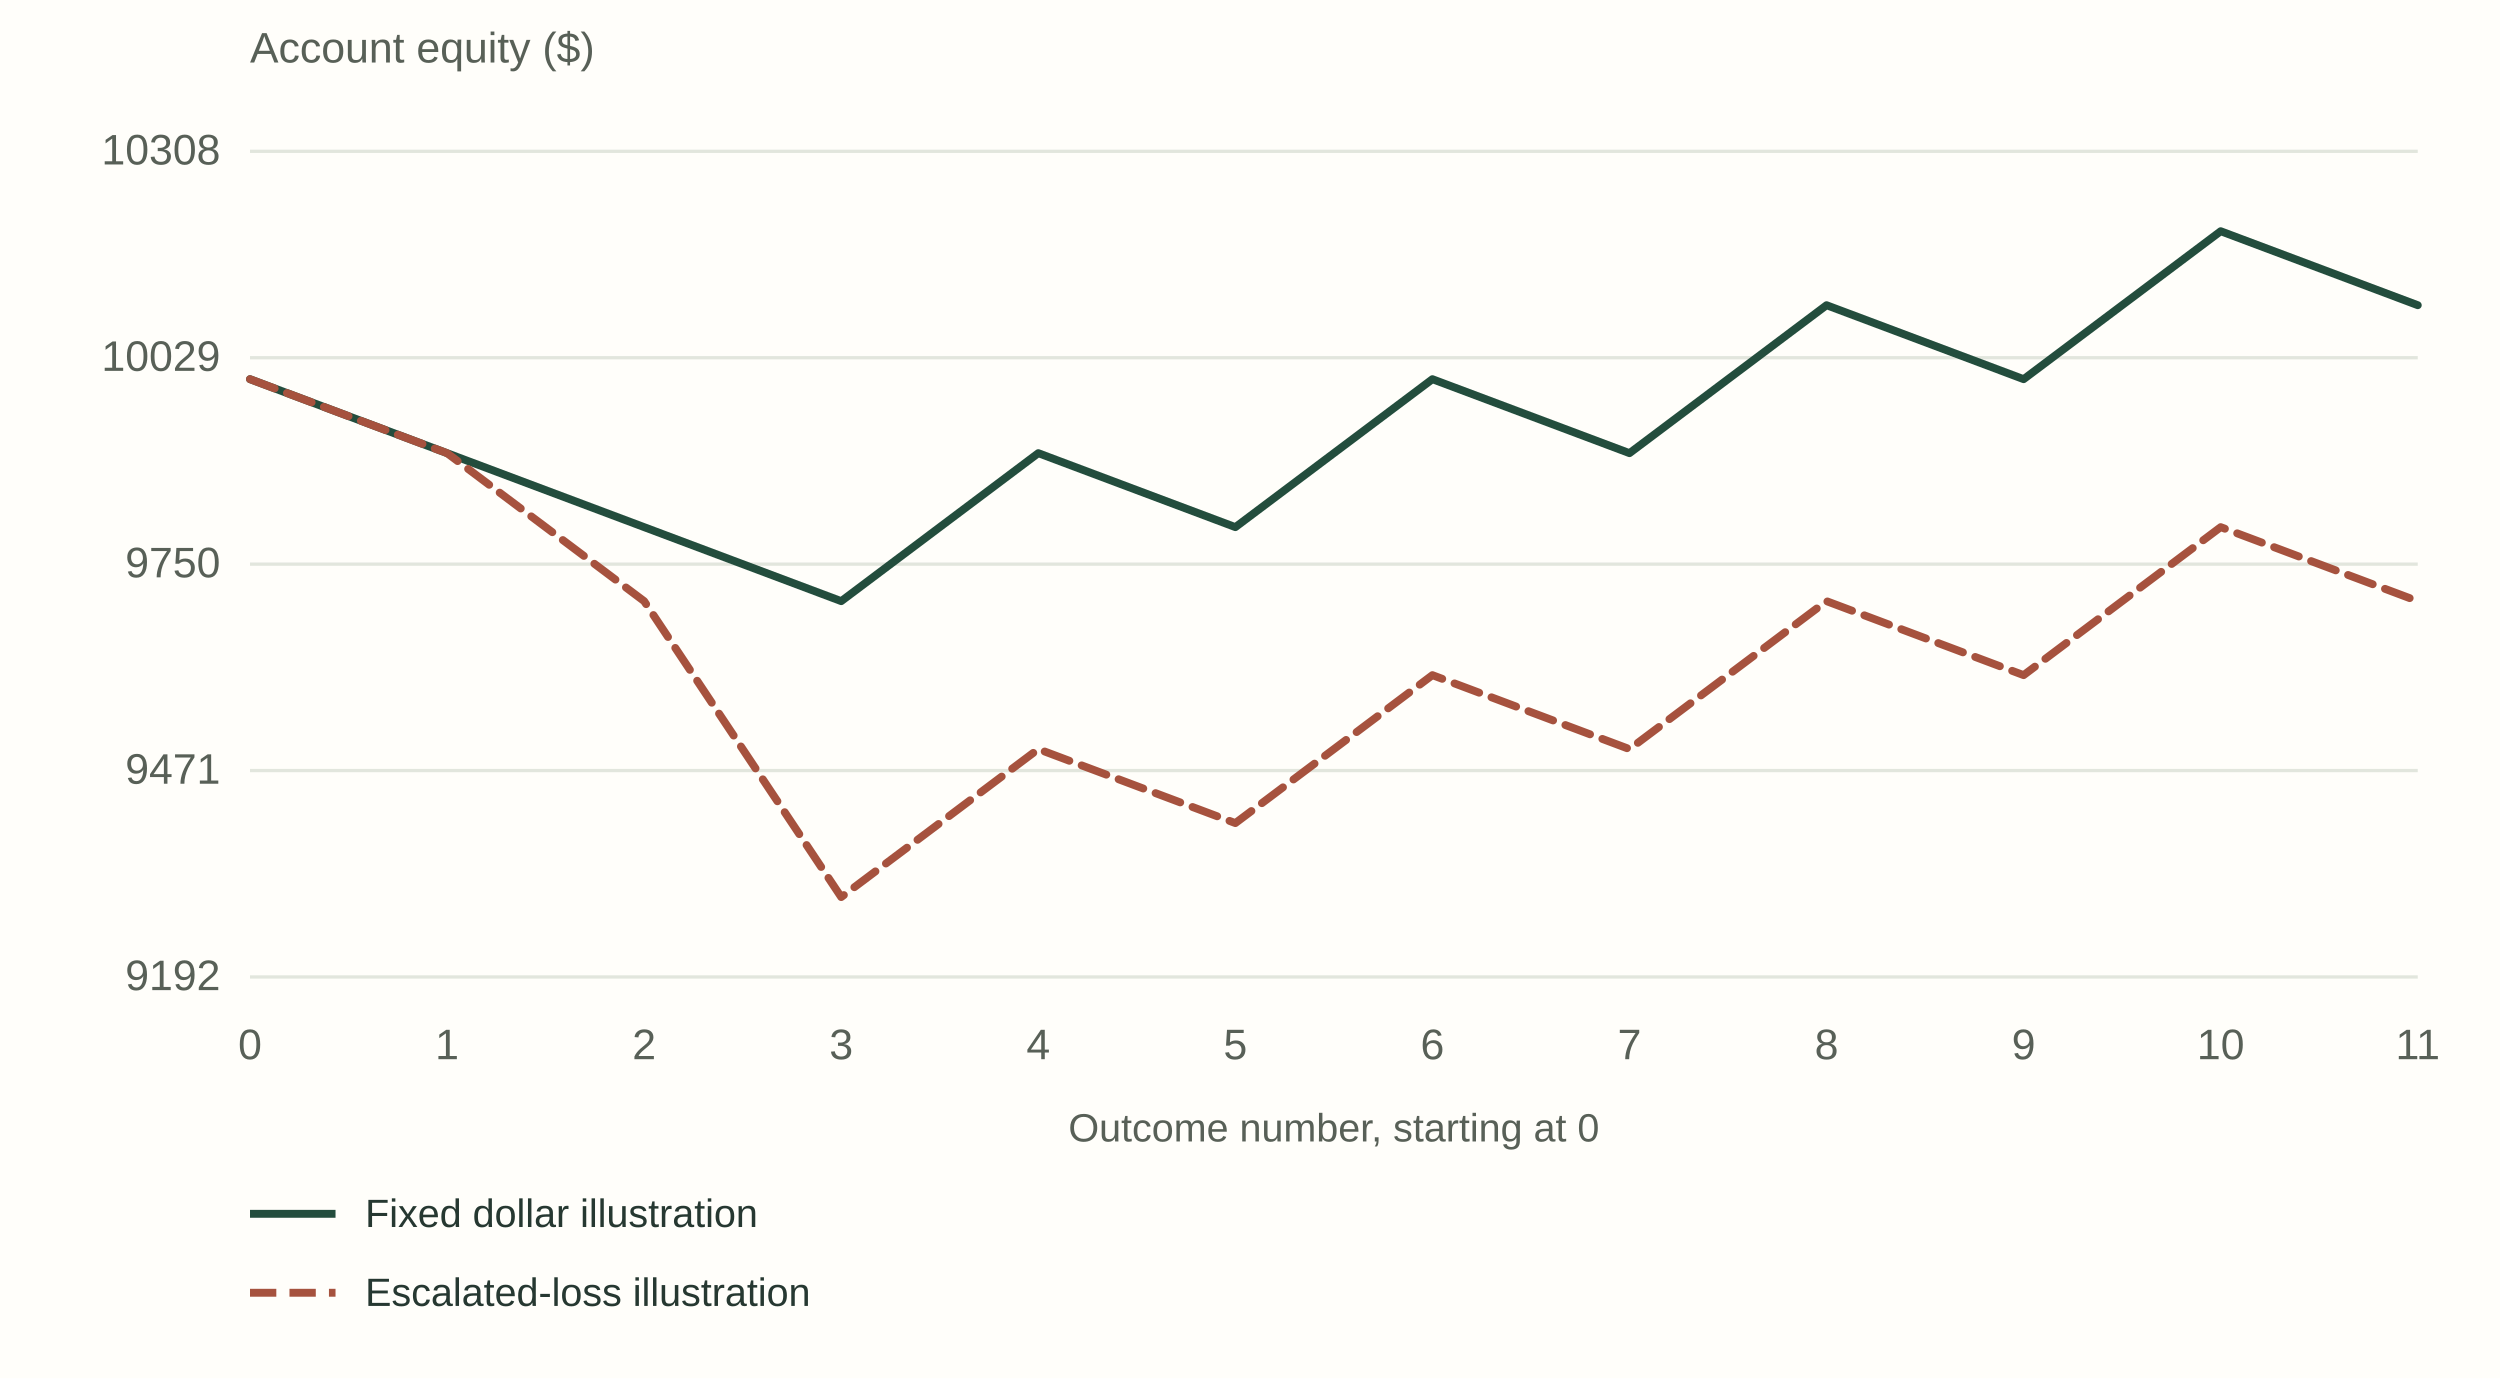
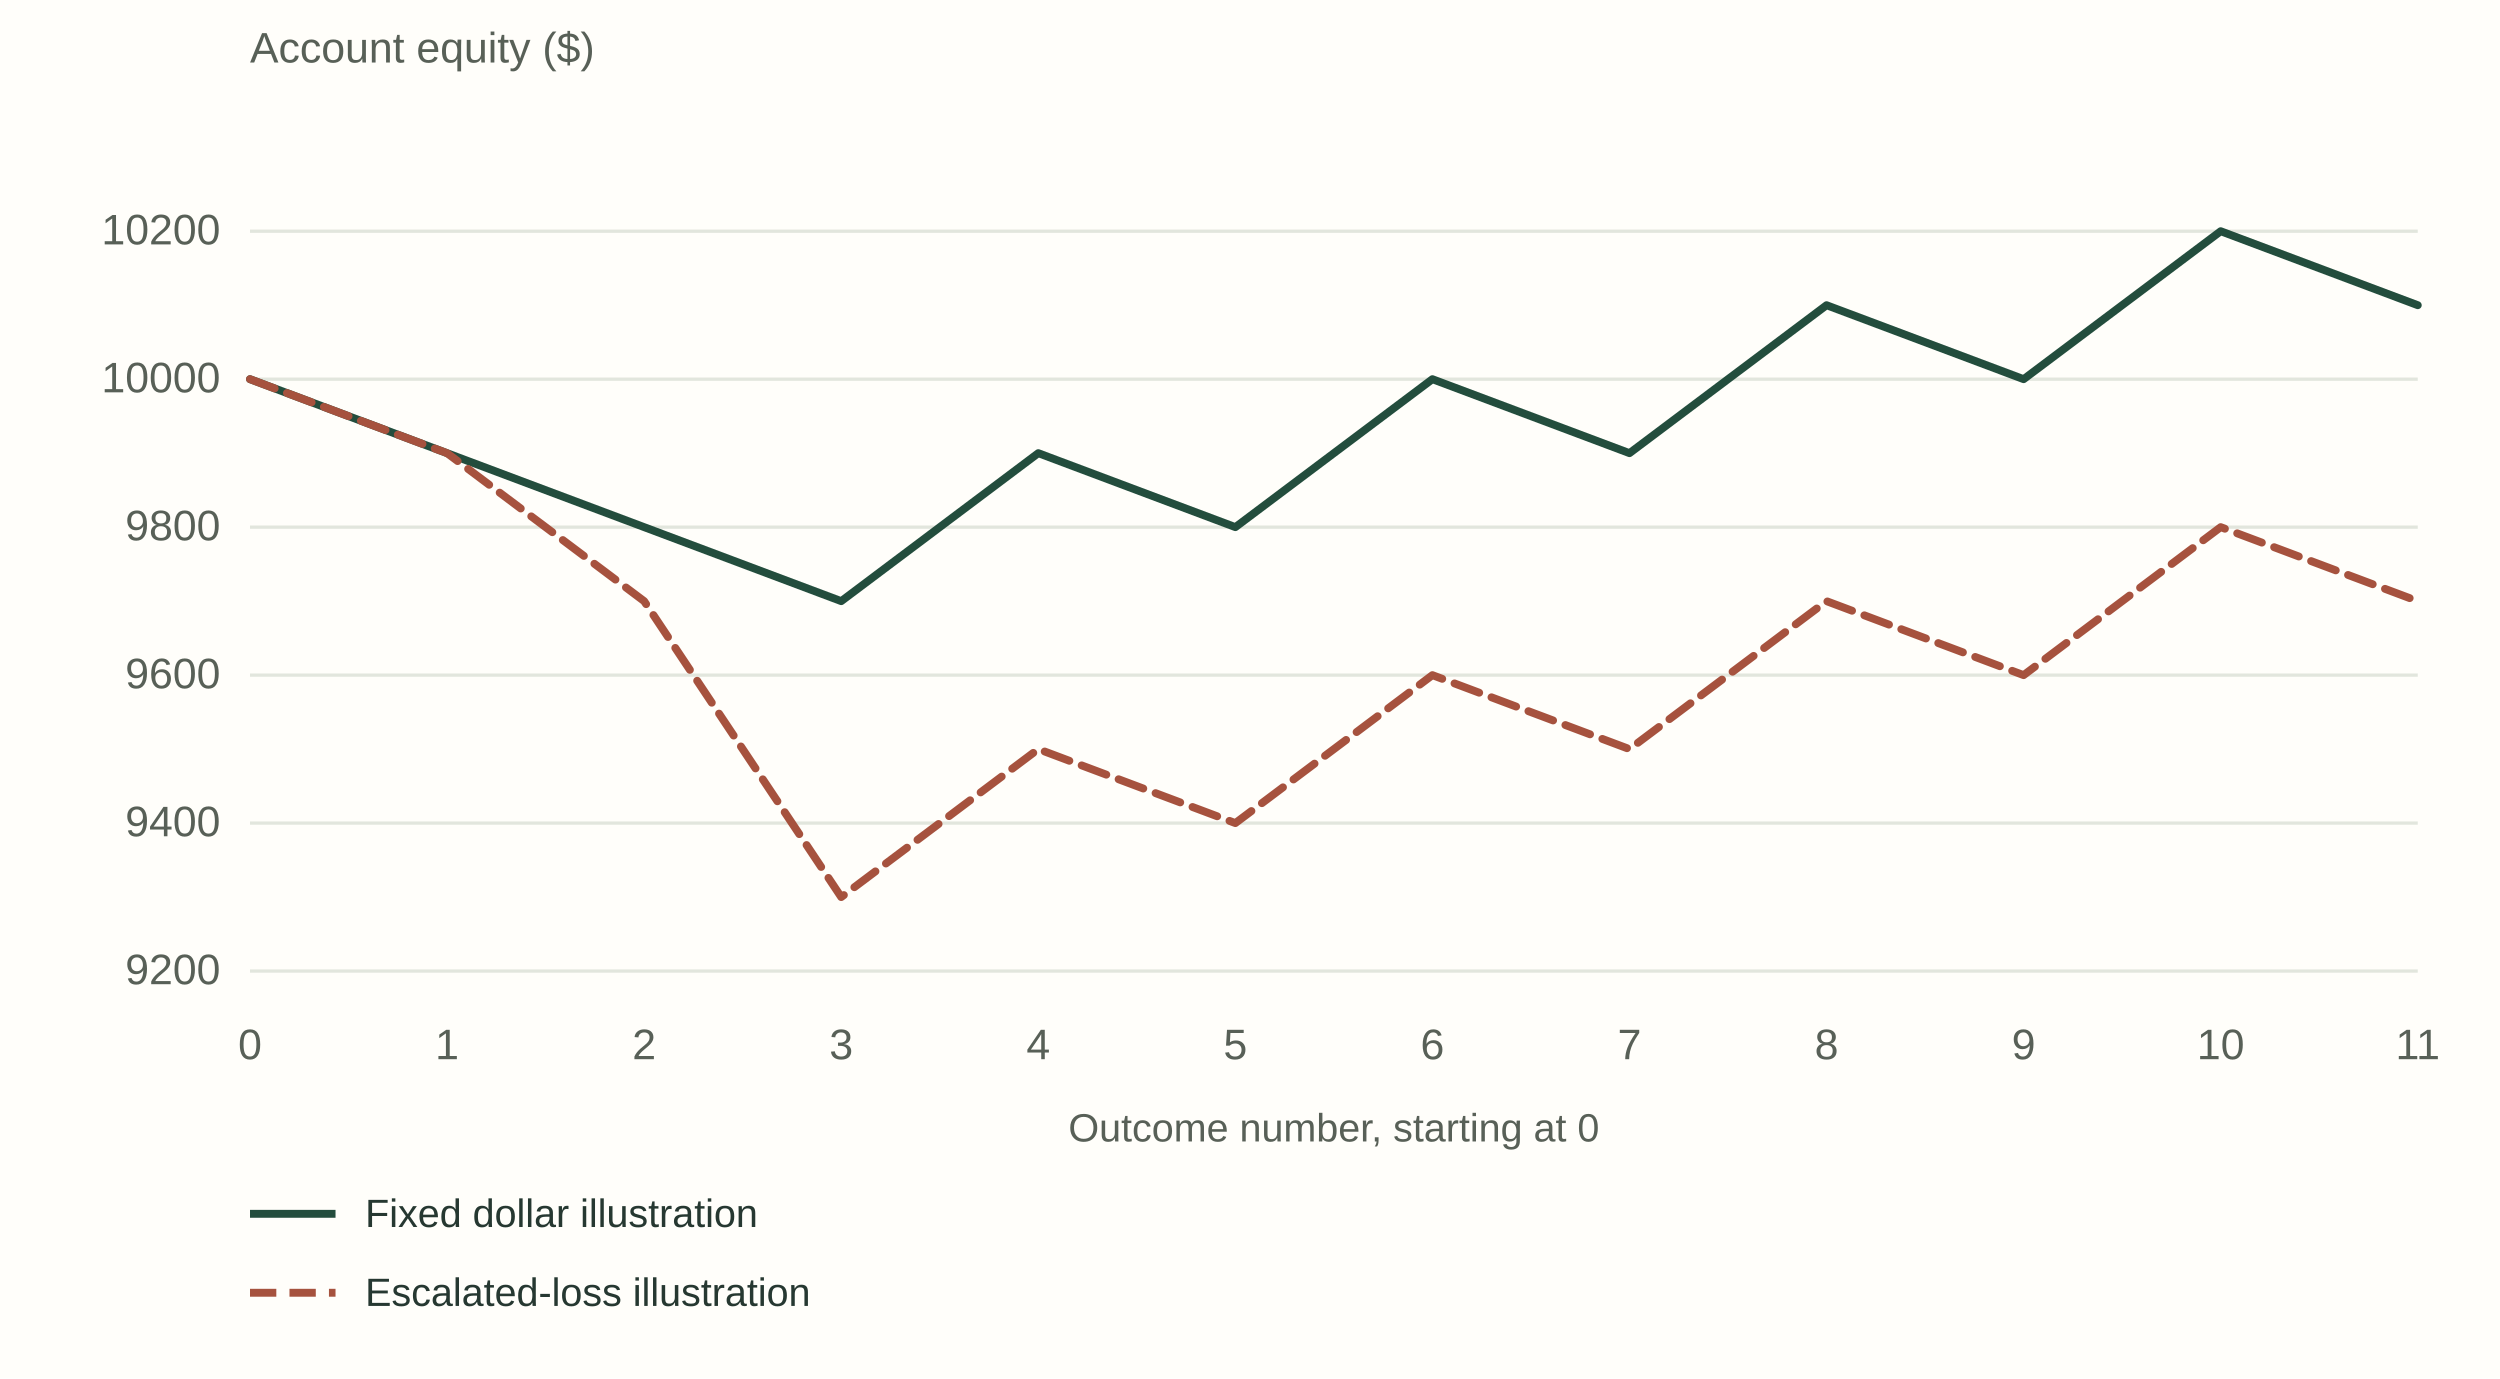
<svg xmlns="http://www.w3.org/2000/svg" viewBox="0 0 760 419" role="img" aria-label="Escalation changes the recovery problem">
  <style>.af-text{font-family:Arial,sans-serif;fill:#263831}</style>
  <rect width="760" height="419" fill="#fffefa" />
  <text class="af-text" x="76" y="19" text-anchor="start" style="font-size:13px;font-weight:400;fill:#586057;">Account equity ($)</text>
-   <line x1="76" y1="297" x2="735" y2="297" stroke="#e2e6dd" />
-   <text class="af-text" x="67" y="301" text-anchor="end" style="font-size:13px;font-weight:400;fill:#586057;">9192</text>
-   <line x1="76" y1="234.25" x2="735" y2="234.25" stroke="#e2e6dd" />
-   <text class="af-text" x="67" y="238.25" text-anchor="end" style="font-size:13px;font-weight:400;fill:#586057;">9471</text>
-   <line x1="76" y1="171.5" x2="735" y2="171.5" stroke="#e2e6dd" />
-   <text class="af-text" x="67" y="175.5" text-anchor="end" style="font-size:13px;font-weight:400;fill:#586057;">9750</text>
-   <line x1="76" y1="108.75" x2="735" y2="108.75" stroke="#e2e6dd" />
-   <text class="af-text" x="67" y="112.75" text-anchor="end" style="font-size:13px;font-weight:400;fill:#586057;">10029</text>
-   <line x1="76" y1="46" x2="735" y2="46" stroke="#e2e6dd" />
-   <text class="af-text" x="67" y="50" text-anchor="end" style="font-size:13px;font-weight:400;fill:#586057;">10308</text>
+   <line x1="76" y1="295.201" x2="735" y2="295.201" stroke="#e2e6dd" />
+   <text class="af-text" x="67" y="299.201" text-anchor="end" style="font-size:13px;font-weight:400;fill:#586057;">9200</text>
+   <line x1="76" y1="250.219" x2="735" y2="250.219" stroke="#e2e6dd" />
+   <text class="af-text" x="67" y="254.219" text-anchor="end" style="font-size:13px;font-weight:400;fill:#586057;">9400</text>
+   <line x1="76" y1="205.237" x2="735" y2="205.237" stroke="#e2e6dd" />
+   <text class="af-text" x="67" y="209.237" text-anchor="end" style="font-size:13px;font-weight:400;fill:#586057;">9600</text>
+   <line x1="76" y1="160.254" x2="735" y2="160.254" stroke="#e2e6dd" />
+   <text class="af-text" x="67" y="164.254" text-anchor="end" style="font-size:13px;font-weight:400;fill:#586057;">9800</text>
+   <line x1="76" y1="115.272" x2="735" y2="115.272" stroke="#e2e6dd" />
+   <text class="af-text" x="67" y="119.272" text-anchor="end" style="font-size:13px;font-weight:400;fill:#586057;">10000</text>
+   <line x1="76" y1="70.29" x2="735" y2="70.29" stroke="#e2e6dd" />
+   <text class="af-text" x="67" y="74.29" text-anchor="end" style="font-size:13px;font-weight:400;fill:#586057;">10200</text>
  <text class="af-text" x="76" y="322" text-anchor="middle" style="font-size:13px;font-weight:400;fill:#586057;">0</text>
  <text class="af-text" x="135.909" y="322" text-anchor="middle" style="font-size:13px;font-weight:400;fill:#586057;">1</text>
  <text class="af-text" x="195.818" y="322" text-anchor="middle" style="font-size:13px;font-weight:400;fill:#586057;">2</text>
  <text class="af-text" x="255.727" y="322" text-anchor="middle" style="font-size:13px;font-weight:400;fill:#586057;">3</text>
  <text class="af-text" x="315.636" y="322" text-anchor="middle" style="font-size:13px;font-weight:400;fill:#586057;">4</text>
  <text class="af-text" x="375.545" y="322" text-anchor="middle" style="font-size:13px;font-weight:400;fill:#586057;">5</text>
  <text class="af-text" x="435.455" y="322" text-anchor="middle" style="font-size:13px;font-weight:400;fill:#586057;">6</text>
  <text class="af-text" x="495.364" y="322" text-anchor="middle" style="font-size:13px;font-weight:400;fill:#586057;">7</text>
  <text class="af-text" x="555.273" y="322" text-anchor="middle" style="font-size:13px;font-weight:400;fill:#586057;">8</text>
  <text class="af-text" x="615.182" y="322" text-anchor="middle" style="font-size:13px;font-weight:400;fill:#586057;">9</text>
  <text class="af-text" x="675.091" y="322" text-anchor="middle" style="font-size:13px;font-weight:400;fill:#586057;">10</text>
  <text class="af-text" x="735" y="322" text-anchor="middle" style="font-size:13px;font-weight:400;fill:#586057;">11</text>
  <text class="af-text" x="405.5" y="347" text-anchor="middle" style="font-size:12px;font-weight:400;fill:#586057;">Outcome number, starting at 0</text>
  <path data-series="0" d="M76.00,115.27 L135.91,137.76 L195.82,160.25 L255.73,182.75 L315.64,137.76 L375.55,160.25 L435.45,115.27 L495.36,137.76 L555.27,92.78 L615.18,115.27 L675.09,70.29 L735.00,92.78 " fill="none" stroke="#234d3d" stroke-width="2.4" stroke-linecap="round" stroke-linejoin="round" />
  <path data-series="1" d="M76.00,115.27 L135.91,137.76 L195.82,182.75 L255.73,272.71 L315.64,227.73 L375.55,250.22 L435.45,205.24 L495.36,227.73 L555.27,182.75 L615.18,205.24 L675.09,160.25 L735.00,182.75 " fill="none" stroke="#a6523e" stroke-width="2.4" stroke-linecap="round" stroke-linejoin="round" stroke-dasharray="8 4" />
  <line x1="76" x2="102" y1="369" y2="369" stroke="#234d3d" stroke-width="2.4" />
  <text class="af-text" x="111" y="373" text-anchor="start" style="font-size:12px;font-weight:400;fill:#263831;">Fixed dollar illustration</text>
  <line x1="76" x2="102" y1="393" y2="393" stroke="#a6523e" stroke-width="2.4" stroke-dasharray="8 4" />
  <text class="af-text" x="111" y="397" text-anchor="start" style="font-size:12px;font-weight:400;fill:#263831;">Escalated-loss illustration</text>
</svg>
